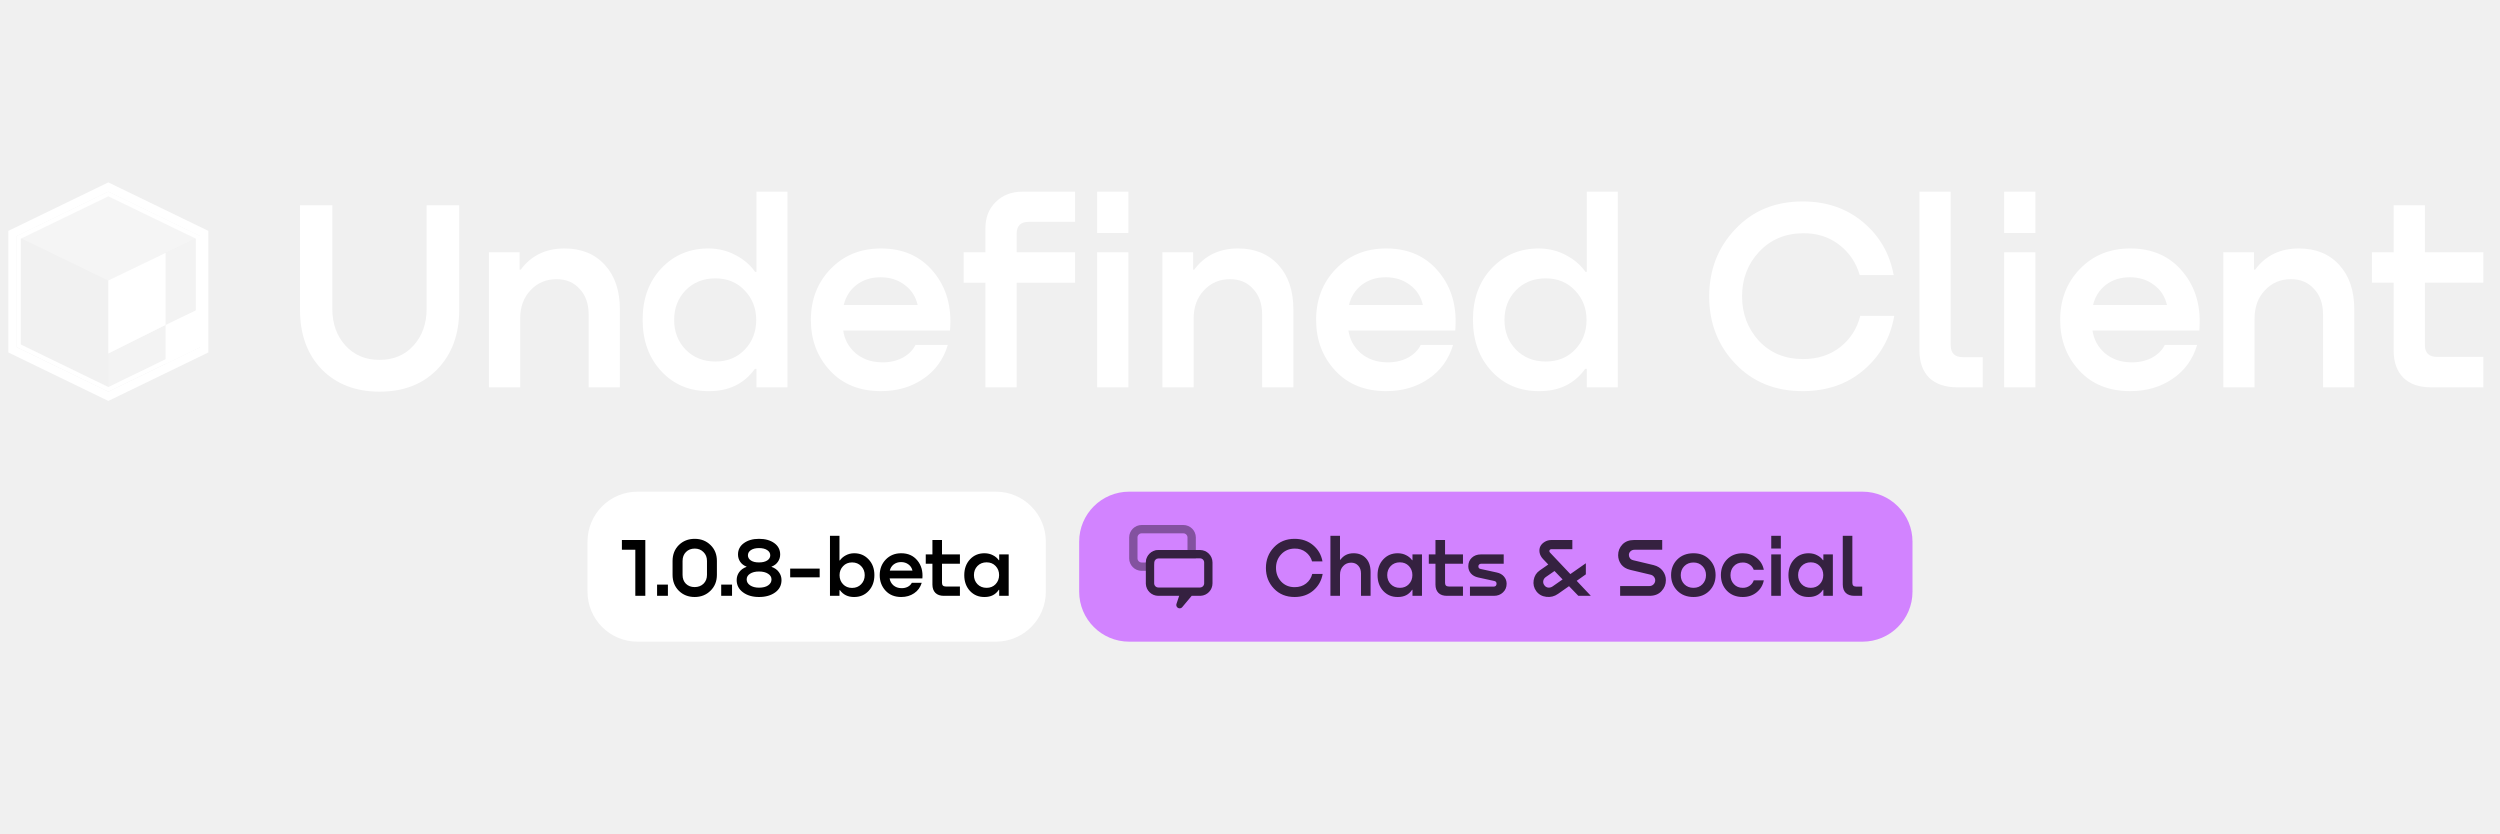
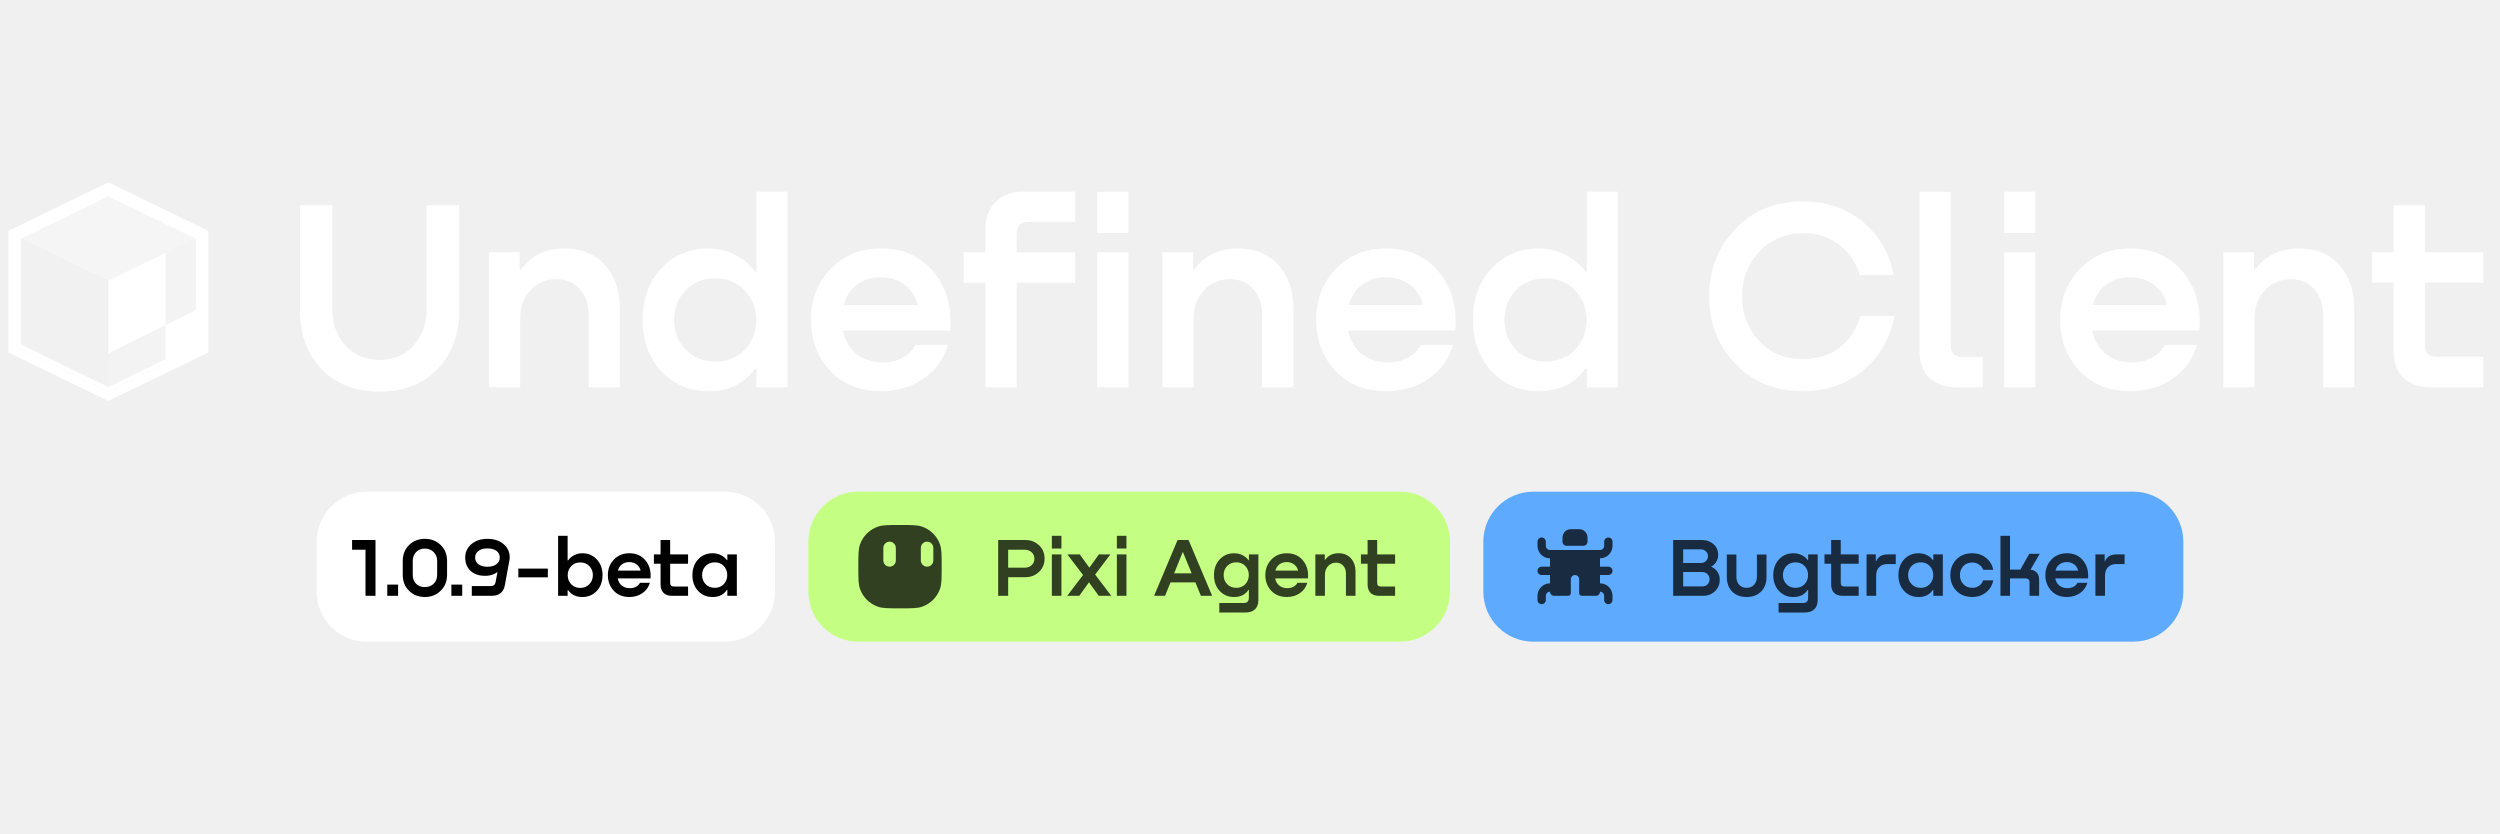
<svg xmlns="http://www.w3.org/2000/svg" width="600" height="200" viewBox="0 0 600 200" fill="none">
  <path d="M595.998 60.54V67.845H581.977V82.846C581.977 84.716 582.955 85.651 584.911 85.651H595.998V92.956H583.411C580.585 92.956 578.39 92.195 576.825 90.673C575.259 89.108 574.477 86.933 574.477 84.151V67.845H569.26V60.54H574.477V49.256H581.977V60.54H595.998Z" fill="white" />
  <path d="M551.725 59.631C555.812 59.631 559.051 60.957 561.442 63.609C563.834 66.219 565.029 69.784 565.029 74.306V92.96H557.529V75.48C557.529 72.915 556.812 70.871 555.377 69.349C553.986 67.784 552.138 67.001 549.834 67.001C547.312 67.001 545.226 67.892 543.574 69.675C541.921 71.415 541.095 73.676 541.095 76.459V92.96H533.596V60.544H540.965V64.718H541.226C543.747 61.327 547.247 59.631 551.725 59.631Z" fill="white" />
  <path d="M511.269 59.631C516.616 59.631 520.834 61.522 523.92 65.305C527.007 69.045 528.312 73.719 527.833 79.329H502.204C502.508 81.459 503.486 83.264 505.139 84.742C506.834 86.177 508.921 86.916 511.399 86.96C513.225 87.003 514.877 86.655 516.356 85.916C517.834 85.133 518.899 84.09 519.551 82.785H527.312C526.268 86.264 524.29 88.982 521.377 90.938C518.508 92.895 515.138 93.873 511.269 93.873C506.139 93.873 502.052 92.221 499.008 88.916C495.965 85.612 494.443 81.568 494.443 76.785C494.443 71.915 496.009 67.849 499.139 64.588C502.313 61.283 506.356 59.631 511.269 59.631ZM511.138 66.545C508.921 66.545 507.008 67.153 505.399 68.371C503.834 69.588 502.813 71.197 502.334 73.197H520.073C519.595 71.154 518.551 69.545 516.942 68.371C515.334 67.153 513.399 66.545 511.138 66.545Z" fill="white" />
  <path d="M480.994 46H488.494V55.914H480.994V46ZM480.994 60.545H488.494V92.961H480.994V60.545Z" fill="white" />
  <path d="M460.668 84.091V46H468.168V82.852C468.168 84.765 469.146 85.721 471.102 85.721H475.863V92.961H469.798C466.885 92.961 464.624 92.2 463.016 90.678C461.451 89.113 460.668 86.917 460.668 84.091Z" fill="white" />
  <path d="M446.464 75.807H454.616C453.703 81.068 451.269 85.395 447.312 88.786C443.356 92.178 438.465 93.874 432.639 93.874C426.03 93.874 420.639 91.678 416.466 87.286C412.292 82.894 410.205 77.524 410.205 71.176C410.205 64.784 412.292 59.392 416.466 55.001C420.639 50.565 426.03 48.348 432.639 48.348C438.334 48.348 443.16 50 447.117 53.305C451.073 56.609 453.529 60.849 454.486 66.023H446.334C445.464 63.023 443.812 60.588 441.378 58.718C438.943 56.849 436.052 55.935 432.704 55.979C428.4 56.022 424.878 57.523 422.139 60.479C419.444 63.393 418.096 66.936 418.096 71.111C418.096 75.285 419.444 78.851 422.139 81.808C424.878 84.721 428.4 86.177 432.704 86.177C436.226 86.177 439.204 85.221 441.639 83.308C444.073 81.394 445.682 78.894 446.464 75.807Z" fill="white" />
  <path d="M380.833 65.241V46H388.267V92.961H380.833V88.526H380.441C377.876 92.091 374.224 93.874 369.485 93.874C364.833 93.918 361.008 92.331 358.008 89.113C355.008 85.895 353.508 81.764 353.508 76.72C353.508 71.676 355.008 67.567 358.008 64.393C361.051 61.175 364.877 59.588 369.485 59.632C371.833 59.675 373.964 60.219 375.876 61.262C377.789 62.263 379.333 63.589 380.507 65.241H380.833ZM370.985 86.765C373.855 86.765 376.203 85.808 378.029 83.895C379.855 81.982 380.768 79.612 380.768 76.786C380.768 74.003 379.855 71.655 378.029 69.742C376.203 67.785 373.855 66.806 370.985 66.806C368.072 66.806 365.681 67.763 363.812 69.676C361.986 71.59 361.073 73.959 361.073 76.786C361.073 79.612 361.986 81.982 363.812 83.895C365.681 85.808 368.072 86.765 370.985 86.765Z" fill="white" />
  <path d="M332.693 59.631C338.04 59.631 342.257 61.522 345.344 65.305C348.431 69.045 349.735 73.719 349.257 79.329H323.628C323.932 81.459 324.91 83.264 326.562 84.742C328.258 86.177 330.345 86.916 332.823 86.96C334.649 87.003 336.301 86.655 337.779 85.916C339.258 85.133 340.323 84.09 340.975 82.785H348.735C347.692 86.264 345.714 88.982 342.801 90.938C339.931 92.895 336.562 93.873 332.693 93.873C327.562 93.873 323.476 92.221 320.432 88.916C317.389 85.612 315.867 81.568 315.867 76.785C315.867 71.915 317.432 67.849 320.563 64.588C323.736 61.283 327.78 59.631 332.693 59.631ZM332.562 66.545C330.345 66.545 328.432 67.153 326.823 68.371C325.258 69.588 324.236 71.197 323.758 73.197H341.497C341.018 71.154 339.975 69.545 338.366 68.371C336.758 67.153 334.823 66.545 332.562 66.545Z" fill="white" />
  <path d="M297.106 59.631C301.193 59.631 304.432 60.957 306.823 63.609C309.214 66.219 310.41 69.784 310.41 74.306V92.96H302.91V75.48C302.91 72.915 302.193 70.871 300.758 69.349C299.367 67.784 297.519 67.001 295.215 67.001C292.693 67.001 290.607 67.892 288.954 69.675C287.302 71.415 286.476 73.676 286.476 76.459V92.96H278.977V60.544H286.346V64.718H286.607C289.128 61.327 292.628 59.631 297.106 59.631Z" fill="white" />
  <path d="M263.311 46H270.81V55.914H263.311V46ZM263.311 60.545H270.81V92.961H263.311V60.545Z" fill="white" />
  <path d="M258.015 53.24H246.929C244.972 53.24 243.994 54.197 243.994 56.11V60.545H258.015V67.85H243.994V92.961H236.495V67.85H231.277V60.545H236.495V54.87C236.495 52.218 237.321 50.087 238.973 48.478C240.625 46.826 242.777 46 245.429 46H258.015V53.24Z" fill="white" />
  <path d="M211.435 59.631C216.782 59.631 221 61.522 224.086 65.305C227.173 69.045 228.478 73.719 227.999 79.329H202.37C202.674 81.459 203.652 83.264 205.305 84.742C207 86.177 209.087 86.916 211.565 86.96C213.391 87.003 215.043 86.655 216.522 85.916C218 85.133 219.065 84.09 219.717 82.785H227.478C226.434 86.264 224.456 88.982 221.543 90.938C218.674 92.895 215.304 93.873 211.435 93.873C206.305 93.873 202.218 92.221 199.174 88.916C196.131 85.612 194.609 81.568 194.609 76.785C194.609 71.915 196.175 67.849 199.305 64.588C202.479 61.283 206.522 59.631 211.435 59.631ZM211.304 66.545C209.087 66.545 207.174 67.153 205.565 68.371C204 69.588 202.979 71.197 202.5 73.197H220.239C219.761 71.154 218.717 69.545 217.108 68.371C215.5 67.153 213.565 66.545 211.304 66.545Z" fill="white" />
  <path d="M181.557 65.241V46H188.992V92.961H181.557V88.526H181.166C178.601 92.091 174.949 93.874 170.21 93.874C165.558 93.918 161.732 92.331 158.732 89.113C155.732 85.895 154.232 81.764 154.232 76.72C154.232 71.676 155.732 67.567 158.732 64.393C161.776 61.175 165.602 59.588 170.21 59.632C172.558 59.675 174.688 60.219 176.601 61.262C178.514 62.263 180.057 63.589 181.231 65.241H181.557ZM171.71 86.765C174.579 86.765 176.927 85.808 178.753 83.895C180.579 81.982 181.492 79.612 181.492 76.786C181.492 74.003 180.579 71.655 178.753 69.742C176.927 67.785 174.579 66.806 171.71 66.806C168.797 66.806 166.406 67.763 164.536 69.676C162.71 71.59 161.797 73.959 161.797 76.786C161.797 79.612 162.71 81.982 164.536 83.895C166.406 85.808 168.797 86.765 171.71 86.765Z" fill="white" />
  <path d="M135.471 59.631C139.558 59.631 142.797 60.957 145.188 63.609C147.58 66.219 148.775 69.784 148.775 74.306V92.96H141.276V75.48C141.276 72.915 140.558 70.871 139.124 69.349C137.732 67.784 135.885 67.001 133.58 67.001C131.059 67.001 128.972 67.892 127.32 69.675C125.668 71.415 124.841 73.676 124.841 76.459V92.96H117.342V60.544H124.711V64.718H124.972C127.494 61.327 130.993 59.631 135.471 59.631Z" fill="white" />
  <path d="M71.998 74.302V49.256H79.759V74.106C79.759 77.672 80.802 80.607 82.889 82.911C84.976 85.216 87.693 86.368 91.041 86.368C94.475 86.368 97.214 85.216 99.258 82.911C101.345 80.607 102.388 77.672 102.388 74.106V49.256H110.214V74.302C110.214 80.259 108.453 85.042 104.931 88.651C101.453 92.217 96.845 93.999 91.106 93.999C85.367 93.999 80.737 92.217 77.215 88.651C73.737 85.042 71.998 80.259 71.998 74.302Z" fill="white" />
  <path d="M4 56.666V83.332L25.999 93.999L47.999 83.332V56.666L25.999 46L4 56.666ZM49.999 84.585L25.999 96.222L2 84.585V55.413L25.999 43.777L49.999 55.413V84.585Z" fill="white" />
  <path d="M25.988 67.309L39.749 60.69V77.998L25.999 84.85L25.988 67.309Z" fill="white" />
  <path d="M39.748 77.994L47.998 73.994L47.998 83.327L39.748 87.327V77.994Z" fill="white" />
  <path d="M48 56.647V83.309L26 94L4 83.309V56.647L26 46L48 56.647ZM5 57.273V82.682L26 92.888L47 82.682V57.273L26 47.11L5 57.273Z" fill="white" />
  <path opacity="0.7" d="M4 56.666L25.999 46L47.999 56.666L25.999 67.333L4 56.666Z" fill="white" fill-opacity="0.5" />
  <path opacity="0.7" d="M4 83.332V56.666L25.999 67.332L25.999 93.998L4 83.332Z" fill="white" fill-opacity="0.1" />
  <path opacity="0.7" d="M47.998 83.332V56.666L25.999 67.332L25.999 93.998L47.998 83.332Z" fill="white" fill-opacity="0.25" />
  <g clip-path="url(#clip0_361_1666)">
-     <rect x="141" y="118" width="110" height="36" rx="12" fill="white" />
-     <path d="M154.876 129.6V143H152.476V131.94H149.256V129.6H154.876ZM157.698 140.3H160.298V143H157.698V140.3ZM161.415 137.96V134.64C161.415 133.093 161.915 131.82 162.915 130.82C163.928 129.82 165.202 129.32 166.735 129.32C168.255 129.32 169.522 129.82 170.535 130.82C171.548 131.807 172.055 133.073 172.055 134.62V137.96C172.055 139.507 171.542 140.78 170.515 141.78C169.502 142.78 168.235 143.28 166.715 143.28C165.195 143.28 163.928 142.78 162.915 141.78C161.915 140.78 161.415 139.507 161.415 137.96ZM163.815 134.64V137.96C163.815 138.853 164.082 139.567 164.615 140.1C165.162 140.633 165.862 140.9 166.715 140.9C167.568 140.9 168.275 140.633 168.835 140.1C169.395 139.553 169.675 138.84 169.675 137.96V134.62C169.675 133.753 169.395 133.047 168.835 132.5C168.288 131.94 167.588 131.66 166.735 131.66C165.882 131.66 165.182 131.933 164.635 132.48C164.088 133.027 163.815 133.747 163.815 134.64ZM173.088 140.3H175.688V143H173.088V140.3ZM176.801 139.22C176.801 138.513 177.001 137.88 177.401 137.32C177.814 136.747 178.408 136.32 179.181 136.04V136C178.501 135.733 177.988 135.34 177.641 134.82C177.294 134.3 177.121 133.72 177.121 133.08C177.121 131.947 177.588 131.04 178.521 130.36C179.468 129.667 180.681 129.32 182.161 129.32C183.654 129.32 184.874 129.66 185.821 130.34C186.768 131.02 187.241 131.933 187.241 133.08C187.241 133.72 187.061 134.3 186.701 134.82C186.354 135.34 185.841 135.733 185.161 136V136.04C185.948 136.32 186.541 136.747 186.941 137.32C187.354 137.88 187.561 138.513 187.561 139.22C187.561 140.46 187.054 141.447 186.041 142.18C185.028 142.913 183.734 143.28 182.161 143.28C180.614 143.28 179.334 142.907 178.321 142.16C177.308 141.413 176.801 140.433 176.801 139.22ZM179.501 133.28C179.501 133.787 179.741 134.2 180.221 134.52C180.714 134.84 181.368 134.993 182.181 134.98C182.981 134.98 183.628 134.827 184.121 134.52C184.614 134.2 184.861 133.787 184.861 133.28C184.861 132.76 184.614 132.34 184.121 132.02C183.641 131.7 182.988 131.54 182.161 131.54C181.361 131.54 180.714 131.7 180.221 132.02C179.741 132.34 179.501 132.76 179.501 133.28ZM179.201 139.06C179.201 139.633 179.474 140.107 180.021 140.48C180.581 140.853 181.294 141.04 182.161 141.04C183.081 141.04 183.808 140.86 184.341 140.5C184.888 140.127 185.161 139.647 185.161 139.06C185.161 138.5 184.888 138.047 184.341 137.7C183.794 137.34 183.068 137.16 182.161 137.16C181.268 137.16 180.548 137.34 180.001 137.7C179.468 138.047 179.201 138.5 179.201 139.06ZM189.642 138.56V136.46H196.722V138.56H189.642ZM204.953 132.78C206.366 132.767 207.533 133.253 208.453 134.24C209.386 135.213 209.853 136.473 209.853 138.02C209.853 139.567 209.393 140.833 208.473 141.82C207.553 142.807 206.38 143.293 204.953 143.28C203.5 143.28 202.38 142.733 201.593 141.64H201.473V143H199.193V128.6H201.473V134.5H201.573C201.933 133.993 202.406 133.587 202.993 133.28C203.58 132.96 204.233 132.793 204.953 132.78ZM204.493 141.1C205.386 141.1 206.113 140.807 206.673 140.22C207.246 139.633 207.533 138.907 207.533 138.04C207.533 137.173 207.246 136.447 206.673 135.86C206.113 135.273 205.386 134.98 204.493 134.98C203.613 134.98 202.893 135.28 202.333 135.88C201.773 136.467 201.493 137.187 201.493 138.04C201.493 138.907 201.773 139.633 202.333 140.22C202.893 140.807 203.613 141.1 204.493 141.1ZM216.292 132.78C217.932 132.78 219.226 133.36 220.172 134.52C221.119 135.667 221.519 137.1 221.372 138.82H213.512C213.606 139.473 213.906 140.027 214.412 140.48C214.932 140.92 215.572 141.147 216.332 141.16C216.892 141.173 217.399 141.067 217.852 140.84C218.306 140.6 218.632 140.28 218.832 139.88H221.212C220.892 140.947 220.286 141.78 219.392 142.38C218.512 142.98 217.479 143.28 216.292 143.28C214.719 143.28 213.466 142.773 212.532 141.76C211.599 140.747 211.132 139.507 211.132 138.04C211.132 136.547 211.612 135.3 212.572 134.3C213.546 133.287 214.786 132.78 216.292 132.78ZM216.252 134.9C215.572 134.9 214.986 135.087 214.492 135.46C214.012 135.833 213.699 136.327 213.552 136.94H218.992C218.846 136.313 218.526 135.82 218.032 135.46C217.539 135.087 216.946 134.9 216.252 134.9ZM230.381 133.06V135.3H226.081V139.9C226.081 140.473 226.381 140.76 226.981 140.76H230.381V143H226.521C225.655 143 224.981 142.767 224.501 142.3C224.021 141.82 223.781 141.153 223.781 140.3V135.3H222.181V133.06H223.781V129.6H226.081V133.06H230.381ZM239.805 134.44V133.06H242.085V143H239.805V141.56H239.705C238.945 142.707 237.818 143.28 236.325 143.28C234.912 143.307 233.738 142.827 232.805 141.84C231.885 140.853 231.425 139.587 231.425 138.04C231.425 136.493 231.885 135.227 232.805 134.24C233.725 133.253 234.898 132.767 236.325 132.78C237.072 132.793 237.732 132.953 238.305 133.26C238.892 133.553 239.358 133.947 239.705 134.44H239.805ZM236.785 141.08C237.665 141.08 238.385 140.787 238.945 140.2C239.505 139.6 239.785 138.873 239.785 138.02C239.785 137.153 239.505 136.427 238.945 135.84C238.385 135.253 237.665 134.96 236.785 134.96C235.892 134.96 235.158 135.253 234.585 135.84C234.025 136.427 233.745 137.153 233.745 138.02C233.745 138.887 234.025 139.613 234.585 140.2C235.158 140.787 235.892 141.08 236.785 141.08Z" fill="black" />
+     <rect x="76" y="118" width="110" height="36" rx="12" fill="white" />
+     <path d="M90.12 129.6V143H87.72V131.94H84.5V129.6H90.12ZM92.942 140.3H95.542V143H92.942V140.3ZM96.659 137.96V134.64C96.659 133.093 97.159 131.82 98.159 130.82C99.172 129.82 100.446 129.32 101.979 129.32C103.499 129.32 104.766 129.82 105.779 130.82C106.792 131.807 107.299 133.073 107.299 134.62V137.96C107.299 139.507 106.786 140.78 105.759 141.78C104.746 142.78 103.479 143.28 101.959 143.28C100.439 143.28 99.172 142.78 98.159 141.78C97.159 140.78 96.659 139.507 96.659 137.96ZM99.059 134.64V137.96C99.059 138.853 99.326 139.567 99.859 140.1C100.406 140.633 101.106 140.9 101.959 140.9C102.812 140.9 103.519 140.633 104.079 140.1C104.639 139.553 104.919 138.84 104.919 137.96V134.62C104.919 133.753 104.639 133.047 104.079 132.5C103.532 131.94 102.832 131.66 101.979 131.66C101.126 131.66 100.426 131.933 99.879 132.48C99.332 133.027 99.059 133.747 99.059 134.64ZM108.332 140.3H110.932V143H108.332V140.3ZM122.33 133.78C122.33 134.033 122.296 134.313 122.23 134.62L121.17 140.44C120.863 142.147 119.776 143 117.91 143H113.23V140.66H117.75C118.43 140.66 118.823 140.36 118.93 139.76L119.39 137.34H119.31C118.496 137.913 117.57 138.2 116.53 138.2C115.01 138.213 113.816 137.82 112.95 137.02C112.083 136.207 111.65 135.14 111.65 133.82C111.65 132.513 112.143 131.44 113.13 130.6C114.13 129.747 115.403 129.32 116.95 129.32C118.576 129.32 119.876 129.74 120.85 130.58C121.836 131.407 122.33 132.473 122.33 133.78ZM119.15 135.4C119.683 134.987 119.95 134.453 119.95 133.8C119.95 133.147 119.69 132.62 119.17 132.22C118.65 131.82 117.91 131.62 116.95 131.62C116.043 131.62 115.33 131.827 114.81 132.24C114.29 132.64 114.03 133.167 114.03 133.82C114.03 134.487 114.296 135.02 114.83 135.42C115.363 135.82 116.09 136.02 117.01 136.02C117.903 136.02 118.616 135.813 119.15 135.4ZM124.398 138.56V136.46H131.478V138.56H124.398ZM139.709 132.78C141.122 132.767 142.289 133.253 143.209 134.24C144.142 135.213 144.609 136.473 144.609 138.02C144.609 139.567 144.149 140.833 143.229 141.82C142.309 142.807 141.136 143.293 139.709 143.28C138.256 143.28 137.136 142.733 136.349 141.64H136.229V143H133.949V128.6H136.229V134.5H136.329C136.689 133.993 137.162 133.587 137.749 133.28C138.336 132.96 138.989 132.793 139.709 132.78ZM139.249 141.1C140.142 141.1 140.869 140.807 141.429 140.22C142.002 139.633 142.289 138.907 142.289 138.04C142.289 137.173 142.002 136.447 141.429 135.86C140.869 135.273 140.142 134.98 139.249 134.98C138.369 134.98 137.649 135.28 137.089 135.88C136.529 136.467 136.249 137.187 136.249 138.04C136.249 138.907 136.529 139.633 137.089 140.22C137.649 140.807 138.369 141.1 139.249 141.1ZM151.048 132.78C152.688 132.78 153.981 133.36 154.928 134.52C155.875 135.667 156.275 137.1 156.128 138.82H148.268C148.361 139.473 148.661 140.027 149.168 140.48C149.688 140.92 150.328 141.147 151.088 141.16C151.648 141.173 152.155 141.067 152.608 140.84C153.061 140.6 153.388 140.28 153.588 139.88H155.968C155.648 140.947 155.041 141.78 154.148 142.38C153.268 142.98 152.235 143.28 151.048 143.28C149.475 143.28 148.221 142.773 147.288 141.76C146.355 140.747 145.888 139.507 145.888 138.04C145.888 136.547 146.368 135.3 147.328 134.3C148.301 133.287 149.541 132.78 151.048 132.78ZM151.008 134.9C150.328 134.9 149.741 135.087 149.248 135.46C148.768 135.833 148.455 136.327 148.308 136.94H153.748C153.601 136.313 153.281 135.82 152.788 135.46C152.295 135.087 151.701 134.9 151.008 134.9ZM165.137 133.06V135.3H160.837V139.9C160.837 140.473 161.137 140.76 161.737 140.76H165.137V143H161.277C160.41 143 159.737 142.767 159.257 142.3C158.777 141.82 158.537 141.153 158.537 140.3V135.3H156.937V133.06H158.537V129.6H160.837V133.06H165.137ZM174.561 134.44V133.06H176.841V143H174.561V141.56H174.461C173.701 142.707 172.574 143.28 171.081 143.28C169.668 143.307 168.494 142.827 167.561 141.84C166.641 140.853 166.181 139.587 166.181 138.04C166.181 136.493 166.641 135.227 167.561 134.24C168.481 133.253 169.654 132.767 171.081 132.78C171.828 132.793 172.488 132.953 173.061 133.26C173.648 133.553 174.114 133.947 174.461 134.44H174.561ZM171.541 141.08C172.421 141.08 173.141 140.787 173.701 140.2C174.261 139.6 174.541 138.873 174.541 138.02C174.541 137.153 174.261 136.427 173.701 135.84C173.141 135.253 172.421 134.96 171.541 134.96C170.648 134.96 169.914 135.253 169.341 135.84C168.781 136.427 168.501 137.153 168.501 138.02C168.501 138.887 168.781 139.613 169.341 140.2C169.914 140.787 170.648 141.08 171.541 141.08Z" fill="black" />
  </g>
-   <rect x="259" y="118" width="200" height="36" rx="12" fill="#D283FF" />
-   <path d="M314.94 137.74H317.44C317.16 139.353 316.413 140.68 315.2 141.72C313.987 142.76 312.487 143.28 310.7 143.28C308.673 143.28 307.02 142.607 305.74 141.26C304.46 139.913 303.82 138.267 303.82 136.32C303.82 134.36 304.46 132.707 305.74 131.36C307.02 130 308.673 129.32 310.7 129.32C312.447 129.32 313.927 129.827 315.14 130.84C316.353 131.853 317.107 133.153 317.4 134.74H314.9C314.633 133.82 314.127 133.073 313.38 132.5C312.633 131.927 311.747 131.647 310.72 131.66C309.4 131.673 308.32 132.133 307.48 133.04C306.653 133.933 306.24 135.02 306.24 136.3C306.24 137.58 306.653 138.673 307.48 139.58C308.32 140.473 309.4 140.92 310.72 140.92C311.8 140.92 312.713 140.627 313.46 140.04C314.207 139.453 314.7 138.687 314.94 137.74ZM324.859 132.78C326.112 132.78 327.105 133.187 327.839 134C328.572 134.8 328.939 135.893 328.939 137.28V143H326.639V137.64C326.639 136.853 326.419 136.227 325.979 135.76C325.552 135.28 324.985 135.04 324.279 135.04C323.505 135.04 322.865 135.313 322.359 135.86C321.852 136.393 321.599 137.087 321.599 137.94V143H319.299V128.6H321.599V134.34H321.699C322.459 133.3 323.512 132.78 324.859 132.78ZM338.993 134.44V133.06H341.273V143H338.993V141.56H338.893C338.133 142.707 337.006 143.28 335.513 143.28C334.099 143.307 332.926 142.827 331.993 141.84C331.073 140.853 330.613 139.587 330.613 138.04C330.613 136.493 331.073 135.227 331.993 134.24C332.913 133.253 334.086 132.767 335.513 132.78C336.259 132.793 336.919 132.953 337.493 133.26C338.079 133.553 338.546 133.947 338.893 134.44H338.993ZM335.973 141.08C336.853 141.08 337.573 140.787 338.133 140.2C338.693 139.6 338.973 138.873 338.973 138.02C338.973 137.153 338.693 136.427 338.133 135.84C337.573 135.253 336.853 134.96 335.973 134.96C335.079 134.96 334.346 135.253 333.773 135.84C333.213 136.427 332.933 137.153 332.933 138.02C332.933 138.887 333.213 139.613 333.773 140.2C334.346 140.787 335.079 141.08 335.973 141.08ZM351.112 133.06V135.3H346.812V139.9C346.812 140.473 347.112 140.76 347.712 140.76H351.112V143H347.252C346.385 143 345.712 142.767 345.232 142.3C344.752 141.82 344.512 141.153 344.512 140.3V135.3H342.912V133.06H344.512V129.6H346.812V133.06H351.112ZM355.39 133.06H360.89V135.3H355.45C355.264 135.3 355.11 135.36 354.99 135.48C354.87 135.587 354.81 135.733 354.81 135.92C354.81 136.267 354.977 136.473 355.31 136.54L359.23 137.4C359.95 137.547 360.524 137.867 360.95 138.36C361.377 138.853 361.59 139.433 361.59 140.1C361.59 140.94 361.297 141.633 360.71 142.18C360.137 142.727 359.417 143 358.55 143H352.79V140.78H358.53C358.717 140.78 358.87 140.72 358.99 140.6C359.11 140.467 359.17 140.3 359.17 140.1C359.17 139.74 358.997 139.52 358.65 139.44L354.71 138.58C354.004 138.42 353.437 138.1 353.01 137.62C352.597 137.127 352.39 136.553 352.39 135.9C352.39 135.073 352.67 134.393 353.23 133.86C353.804 133.327 354.524 133.06 355.39 133.06ZM378.403 139.4L381.803 143H378.803L376.563 140.68L373.943 142.52C373.077 143.133 372.13 143.373 371.103 143.24C370.09 143.12 369.29 142.667 368.703 141.88C368.13 141.093 367.923 140.207 368.083 139.22C368.257 138.22 368.743 137.447 369.543 136.9L371.583 135.48L370.323 134.16C369.883 133.693 369.61 133.187 369.503 132.64C369.41 132.093 369.463 131.6 369.663 131.16C369.877 130.72 370.223 130.353 370.703 130.06C371.183 129.753 371.743 129.6 372.383 129.6H377.363V131.8H372.383C372.143 131.8 371.977 131.893 371.883 132.08C371.803 132.267 371.85 132.453 372.023 132.64L376.883 137.78L380.603 135.18V137.84L378.403 139.4ZM372.623 140.74L375.023 139.06L373.083 137.04L371.003 138.48C370.67 138.707 370.463 139.013 370.383 139.4C370.317 139.787 370.403 140.14 370.643 140.46C370.857 140.767 371.15 140.953 371.523 141.02C371.897 141.073 372.263 140.98 372.623 140.74ZM392.192 129.6H398.932V131.94H392.332C391.906 131.94 391.566 132.067 391.312 132.32C391.059 132.56 390.932 132.847 390.932 133.18C390.932 133.473 391.019 133.74 391.192 133.98C391.379 134.22 391.646 134.38 391.992 134.46L396.852 135.62C397.812 135.86 398.546 136.32 399.052 137C399.559 137.667 399.812 138.407 399.812 139.22C399.812 140.247 399.459 141.133 398.752 141.88C398.059 142.627 397.099 143 395.872 143H388.832V140.66H395.772C396.226 140.66 396.586 140.52 396.852 140.24C397.119 139.96 397.252 139.64 397.252 139.28C397.252 138.973 397.152 138.693 396.952 138.44C396.752 138.173 396.472 138 396.112 137.92L391.232 136.76C390.286 136.533 389.566 136.093 389.072 135.44C388.592 134.773 388.352 134.04 388.352 133.24C388.352 132.253 388.692 131.4 389.372 130.68C390.052 129.96 390.992 129.6 392.192 129.6ZM406.441 143.28C404.855 143.28 403.561 142.78 402.561 141.78C401.561 140.767 401.061 139.513 401.061 138.02C401.061 136.527 401.555 135.28 402.541 134.28C403.541 133.28 404.841 132.78 406.441 132.78C408.015 132.78 409.288 133.28 410.261 134.28C411.248 135.28 411.741 136.527 411.741 138.02C411.741 139.513 411.248 140.767 410.261 141.78C409.275 142.78 408.001 143.28 406.441 143.28ZM406.441 141.08C407.321 141.08 408.041 140.787 408.601 140.2C409.161 139.613 409.441 138.893 409.441 138.04C409.441 137.173 409.161 136.453 408.601 135.88C408.041 135.293 407.321 135 406.441 135C405.535 135 404.795 135.293 404.221 135.88C403.661 136.453 403.381 137.173 403.381 138.04C403.381 138.893 403.661 139.613 404.221 140.2C404.795 140.787 405.535 141.08 406.441 141.08ZM423.315 136.76H420.895C420.722 136.24 420.395 135.82 419.915 135.5C419.448 135.167 418.902 135 418.275 135C417.382 135 416.662 135.293 416.115 135.88C415.582 136.453 415.315 137.173 415.315 138.04C415.315 138.893 415.588 139.613 416.135 140.2C416.682 140.787 417.395 141.08 418.275 141.08C418.902 141.08 419.448 140.913 419.915 140.58C420.395 140.247 420.722 139.813 420.895 139.28H423.315C423.088 140.453 422.515 141.413 421.595 142.16C420.675 142.907 419.562 143.28 418.255 143.28C416.695 143.28 415.428 142.78 414.455 141.78C413.495 140.78 413.015 139.527 413.015 138.02C413.015 136.527 413.495 135.28 414.455 134.28C415.428 133.28 416.695 132.78 418.255 132.78C419.562 132.78 420.675 133.153 421.595 133.9C422.515 134.633 423.088 135.587 423.315 136.76ZM425.099 128.6H427.399V131.64H425.099V128.6ZM425.099 133.06H427.399V143H425.099V133.06ZM437.606 134.44V133.06H439.886V143H437.606V141.56H437.506C436.746 142.707 435.619 143.28 434.126 143.28C432.713 143.307 431.539 142.827 430.606 141.84C429.686 140.853 429.226 139.587 429.226 138.04C429.226 136.493 429.686 135.227 430.606 134.24C431.526 133.253 432.699 132.767 434.126 132.78C434.873 132.793 435.533 132.953 436.106 133.26C436.693 133.553 437.159 133.947 437.506 134.44H437.606ZM434.586 141.08C435.466 141.08 436.186 140.787 436.746 140.2C437.306 139.6 437.586 138.873 437.586 138.02C437.586 137.153 437.306 136.427 436.746 135.84C436.186 135.253 435.466 134.96 434.586 134.96C433.693 134.96 432.959 135.253 432.386 135.84C431.826 136.427 431.546 137.153 431.546 138.02C431.546 138.887 431.826 139.613 432.386 140.2C432.959 140.787 433.693 141.08 434.586 141.08ZM442.265 140.28V128.6H444.565V139.9C444.565 140.487 444.865 140.78 445.465 140.78H446.925V143H445.065C444.172 143 443.478 142.767 442.985 142.3C442.505 141.82 442.265 141.147 442.265 140.28Z" fill="black" fill-opacity="0.75" />
-   <g opacity="0.75">
-     <path d="M278.2 132C276.5 132 275.11 133.326 275.007 135H274V137H275.2C276.194 137 277 136.194 277 135.2C277 134.537 277.537 134 278.2 134V132ZM273 134V129C273 128.448 273.448 128 274 128H284C284.552 128 285 128.448 285 129V132H278.2V134H287V129C287 127.343 285.657 126 284 126H274C272.343 126 271 127.343 271 129V134C271 135.657 272.343 137 274 137V135C273.448 135 273 134.552 273 134Z" fill="black" fill-opacity="0.5" />
-     <path d="M288 141V143H286L283.742 145.709C283.589 145.893 283.361 146 283.121 146C282.57 146 282.18 145.46 282.354 144.937L283 143H278V141H288ZM289 140V135C289 134.448 288.552 134 288 134H278C277.448 134 277 134.448 277 135V140C277 140.552 277.448 141 278 141V143C276.395 143 275.084 141.739 275.004 140.154L275 140V135C275 133.343 276.343 132 278 132H288C289.657 132 291 133.343 291 135V140C291 141.605 289.739 142.916 288.154 142.996L288 143V141C288.552 141 289 140.552 289 140Z" fill="black" />
-   </g>
+   <rect x="194" y="118" width="154" height="36" rx="12" fill="#C4FF83" />
+   <path d="M246.08 129.6C247.4 129.6 248.5 130.027 249.38 130.88C250.26 131.72 250.7 132.78 250.7 134.06C250.7 135.353 250.253 136.42 249.36 137.26C248.48 138.1 247.387 138.52 246.08 138.52H241.96V143H239.56V129.6H246.08ZM241.96 136.24H245.94C246.62 136.24 247.173 136.04 247.6 135.64C248.04 135.24 248.26 134.72 248.26 134.08C248.26 133.453 248.04 132.94 247.6 132.54C247.16 132.14 246.607 131.94 245.94 131.94H241.96V136.24ZM252.443 128.6H254.743V131.64H252.443V128.6ZM252.443 133.06H254.743V143H252.443V133.06ZM262.831 137.9L266.711 143H263.711L261.351 139.76L259.031 143H256.131L259.931 138L256.171 133.06H259.151L261.451 136.24L263.731 133.06H266.491L262.831 137.9ZM268.049 128.6H270.349V131.64H268.049V128.6ZM268.049 133.06H270.349V143H268.049V133.06ZM290.917 143H288.217L286.897 139.78H280.917L279.617 143H276.977L282.617 129.6H285.257L290.917 143ZM283.877 132.44L281.797 137.6H285.997L283.877 132.44ZM299.735 134.44V133.06H302.015V143.98C302.015 144.953 301.748 145.7 301.215 146.22C300.682 146.74 299.928 147 298.955 147H292.635V144.72H298.535C298.908 144.72 299.195 144.62 299.395 144.42C299.608 144.22 299.715 143.94 299.715 143.58L299.735 142.08V141.56H299.635C298.875 142.707 297.748 143.28 296.255 143.28C294.842 143.307 293.668 142.827 292.735 141.84C291.815 140.853 291.355 139.587 291.355 138.04C291.355 136.493 291.815 135.227 292.735 134.24C293.655 133.253 294.828 132.767 296.255 132.78C297.002 132.793 297.662 132.953 298.235 133.26C298.822 133.553 299.288 133.947 299.635 134.44H299.735ZM296.715 141.08C297.595 141.08 298.315 140.787 298.875 140.2C299.435 139.6 299.715 138.873 299.715 138.02C299.715 137.153 299.435 136.427 298.875 135.84C298.315 135.253 297.595 134.96 296.715 134.96C295.822 134.96 295.088 135.253 294.515 135.84C293.955 136.427 293.675 137.153 293.675 138.02C293.675 138.887 293.955 139.613 294.515 140.2C295.088 140.787 295.822 141.08 296.715 141.08ZM308.839 132.78C310.479 132.78 311.772 133.36 312.719 134.52C313.666 135.667 314.066 137.1 313.919 138.82H306.059C306.152 139.473 306.452 140.027 306.959 140.48C307.479 140.92 308.119 141.147 308.879 141.16C309.439 141.173 309.946 141.067 310.399 140.84C310.852 140.6 311.179 140.28 311.379 139.88H313.759C313.439 140.947 312.832 141.78 311.939 142.38C311.059 142.98 310.026 143.28 308.839 143.28C307.266 143.28 306.012 142.773 305.079 141.76C304.146 140.747 303.679 139.507 303.679 138.04C303.679 136.547 304.159 135.3 305.119 134.3C306.092 133.287 307.332 132.78 308.839 132.78ZM308.799 134.9C308.119 134.9 307.532 135.087 307.039 135.46C306.559 135.833 306.246 136.327 306.099 136.94H311.539C311.392 136.313 311.072 135.82 310.579 135.46C310.086 135.087 309.492 134.9 308.799 134.9ZM321.245 132.78C322.499 132.78 323.492 133.187 324.225 134C324.959 134.8 325.325 135.893 325.325 137.28V143H323.025V137.64C323.025 136.853 322.805 136.227 322.365 135.76C321.939 135.28 321.372 135.04 320.665 135.04C319.892 135.04 319.252 135.313 318.745 135.86C318.239 136.393 317.985 137.087 317.985 137.94V143H315.685V133.06H317.945V134.34H318.025C318.799 133.3 319.872 132.78 321.245 132.78ZM334.823 133.06V135.3H330.523V139.9C330.523 140.473 330.823 140.76 331.423 140.76H334.823V143H330.963C330.096 143 329.423 142.767 328.943 142.3C328.463 141.82 328.223 141.153 328.223 140.3V135.3H326.623V133.06H328.223V129.6H330.523V133.06H334.823Z" fill="black" fill-opacity="0.75" />
+   <path d="M216 146C213.207 146 211.811 146 210.688 145.607C208.677 144.904 207.096 143.323 206.393 141.312C206 140.189 206 138.793 206 136C206 133.207 206 131.811 206.393 130.688C207.096 128.677 208.677 127.096 210.688 126.393C211.811 126 213.207 126 216 126C218.793 126 220.189 126 221.312 126.393C223.323 127.096 224.904 128.677 225.607 130.688C226 131.811 226 133.207 226 136C226 138.793 226 140.189 225.607 141.312C224.904 143.323 223.323 144.904 221.312 145.607C220.189 146 218.793 146 216 146ZM215 134.5V131.5C215 130.672 214.328 130 213.5 130C212.672 130 212 130.672 212 131.5V134.5C212 135.328 212.672 136 213.5 136C214.328 136 215 135.328 215 134.5ZM224 134.5V131.5C224 130.672 223.328 130 222.5 130C221.672 130 221 130.672 221 131.5V134.5C221 135.328 221.672 136 222.5 136C223.328 136 224 135.328 224 134.5Z" fill-rule="evenodd" clip-rule="evenodd" fill="#314021" />
+   <rect x="356" y="118" width="168" height="36" rx="12" fill="#5EAAFF" />
+   <path d="M410.72 135.96V136.02C411.333 136.287 411.82 136.693 412.18 137.24C412.553 137.773 412.74 138.407 412.74 139.14C412.74 140.247 412.353 141.167 411.58 141.9C410.82 142.633 409.873 143 408.74 143H401.56V129.6H408.46C409.567 129.6 410.493 129.933 411.24 130.6C411.987 131.253 412.36 132.113 412.36 133.18C412.36 133.767 412.213 134.307 411.92 134.8C411.64 135.293 411.24 135.68 410.72 135.96ZM408.2 131.84H403.96V135.12H408.2C408.693 135.12 409.1 134.96 409.42 134.64C409.753 134.32 409.92 133.933 409.92 133.48C409.92 133.013 409.753 132.627 409.42 132.32C409.1 132 408.693 131.84 408.2 131.84ZM403.96 140.74H408.52C409.04 140.74 409.467 140.58 409.8 140.26C410.133 139.927 410.3 139.513 410.3 139.02C410.3 138.527 410.127 138.113 409.78 137.78C409.433 137.447 409 137.28 408.48 137.28H403.96V140.74ZM414.438 138.48V133.08H416.737V138.46C416.737 139.207 416.958 139.833 417.398 140.34C417.837 140.833 418.431 141.08 419.177 141.08C419.938 141.08 420.538 140.833 420.978 140.34C421.431 139.833 421.658 139.207 421.658 138.46V133.08H423.958V138.48C423.958 139.933 423.524 141.1 422.658 141.98C421.791 142.847 420.631 143.28 419.177 143.28C417.737 143.28 416.584 142.847 415.717 141.98C414.864 141.1 414.438 139.933 414.438 138.48ZM433.961 134.44V133.06H436.241V143.98C436.241 144.953 435.975 145.7 435.441 146.22C434.908 146.74 434.155 147 433.181 147H426.861V144.72H432.761C433.135 144.72 433.421 144.62 433.621 144.42C433.835 144.22 433.941 143.94 433.941 143.58L433.961 142.08V141.56H433.861C433.101 142.707 431.975 143.28 430.481 143.28C429.068 143.307 427.895 142.827 426.961 141.84C426.041 140.853 425.581 139.587 425.581 138.04C425.581 136.493 426.041 135.227 426.961 134.24C427.881 133.253 429.055 132.767 430.481 132.78C431.228 132.793 431.888 132.953 432.461 133.26C433.048 133.553 433.515 133.947 433.861 134.44H433.961ZM430.941 141.08C431.821 141.08 432.541 140.787 433.101 140.2C433.661 139.6 433.941 138.873 433.941 138.02C433.941 137.153 433.661 136.427 433.101 135.84C432.541 135.253 431.821 134.96 430.941 134.96C430.048 134.96 429.315 135.253 428.741 135.84C428.181 136.427 427.901 137.153 427.901 138.02C427.901 138.887 428.181 139.613 428.741 140.2C429.315 140.787 430.048 141.08 430.941 141.08ZM446.08 133.06V135.3H441.78V139.9C441.78 140.473 442.08 140.76 442.68 140.76H446.08V143H442.22C441.354 143 440.68 142.767 440.2 142.3C439.72 141.82 439.48 141.153 439.48 140.3V135.3H437.88V133.06H439.48V129.6H441.78V133.06H446.08ZM452.958 133.06H454.978V135.38H452.918C452.132 135.38 451.492 135.627 450.998 136.12C450.518 136.613 450.278 137.287 450.278 138.14V143H447.978V133.06H450.198V134.7H450.278C450.745 133.607 451.638 133.06 452.958 133.06ZM464 134.44V133.06H466.28V143H464V141.56H463.9C463.14 142.707 462.014 143.28 460.52 143.28C459.107 143.307 457.934 142.827 457 141.84C456.08 140.853 455.62 139.587 455.62 138.04C455.62 136.493 456.08 135.227 457 134.24C457.92 133.253 459.094 132.767 460.52 132.78C461.267 132.793 461.927 132.953 462.5 133.26C463.087 133.553 463.554 133.947 463.9 134.44H464ZM460.98 141.08C461.86 141.08 462.58 140.787 463.14 140.2C463.7 139.6 463.98 138.873 463.98 138.02C463.98 137.153 463.7 136.427 463.14 135.84C462.58 135.253 461.86 134.96 460.98 134.96C460.087 134.96 459.354 135.253 458.78 135.84C458.22 136.427 457.94 137.153 457.94 138.02C457.94 138.887 458.22 139.613 458.78 140.2C459.354 140.787 460.087 141.08 460.98 141.08ZM478.381 136.76H475.961C475.788 136.24 475.461 135.82 474.981 135.5C474.515 135.167 473.968 135 473.341 135C472.448 135 471.728 135.293 471.181 135.88C470.648 136.453 470.381 137.173 470.381 138.04C470.381 138.893 470.655 139.613 471.201 140.2C471.748 140.787 472.461 141.08 473.341 141.08C473.968 141.08 474.515 140.913 474.981 140.58C475.461 140.247 475.788 139.813 475.961 139.28H478.381C478.155 140.453 477.581 141.413 476.661 142.16C475.741 142.907 474.628 143.28 473.321 143.28C471.761 143.28 470.495 142.78 469.521 141.78C468.561 140.78 468.081 139.527 468.081 138.02C468.081 136.527 468.561 135.28 469.521 134.28C470.495 133.28 471.761 132.78 473.321 132.78C474.628 132.78 475.741 133.153 476.661 133.9C477.581 134.633 478.155 135.587 478.381 136.76ZM489.527 132.92L487.327 136.72C487.967 136.787 488.467 137.027 488.827 137.44C489.201 137.84 489.387 138.387 489.387 139.08V143H487.087V139.68C487.087 139.413 487.001 139.207 486.827 139.06C486.667 138.9 486.454 138.82 486.187 138.82H482.407V143H480.107V128.6H482.407V136.7H484.887L487.027 132.92H489.527ZM496.054 132.78C497.694 132.78 498.987 133.36 499.934 134.52C500.881 135.667 501.281 137.1 501.134 138.82H493.274C493.367 139.473 493.667 140.027 494.174 140.48C494.694 140.92 495.334 141.147 496.094 141.16C496.654 141.173 497.161 141.067 497.614 140.84C498.067 140.6 498.394 140.28 498.594 139.88H500.974C500.654 140.947 500.047 141.78 499.154 142.38C498.274 142.98 497.241 143.28 496.054 143.28C494.481 143.28 493.227 142.773 492.294 141.76C491.361 140.747 490.894 139.507 490.894 138.04C490.894 136.547 491.374 135.3 492.334 134.3C493.307 133.287 494.547 132.78 496.054 132.78ZM496.014 134.9C495.334 134.9 494.747 135.087 494.254 135.46C493.774 135.833 493.461 136.327 493.314 136.94H498.754C498.607 136.313 498.287 135.82 497.794 135.46C497.301 135.087 496.707 134.9 496.014 134.9ZM507.88 133.06H509.9V135.38H507.84C507.053 135.38 506.413 135.627 505.92 136.12C505.44 136.613 505.2 137.287 505.2 138.14V143H502.9V133.06H505.12V134.7H505.2C505.667 133.607 506.56 133.06 507.88 133.06Z" fill="black" fill-opacity="0.75" />
+   <path d="M372 132H384C384.552 132 385 131.552 385 131V130C385 129.448 385.448 129 386 129C386.552 129 387 129.448 387 130V131C387 132.657 385.657 134 384 134V136H386C386.552 136 387 136.448 387 137C387 137.552 386.552 138 386 138H384V140C385.657 140 387 141.343 387 143V144C387 144.552 386.552 145 386 145C385.448 145 385 144.552 385 144V143C385 142.448 384.552 142 384 142C384 142.552 383.552 143 383 143H379.667C379.298 143 379 142.702 379 142.333V139C379 138.448 378.552 138 378 138C377.448 138 377 138.448 377 139V142.333C377 142.702 376.702 143 376.333 143H373C372.448 143 372 142.552 372 142C371.448 142 371 142.448 371 143V144C371 144.552 370.552 145 370 145C369.448 145 369 144.552 369 144V143C369 141.343 370.343 140 372 140V138H370C369.448 138 369 137.552 369 137C369 136.448 369.448 136 370 136H372V134C370.343 134 369 132.657 369 131V130C369 129.448 369.448 129 370 129C370.552 129 371 129.448 371 130V131C371 131.552 371.448 132 372 132Z" fill="black" fill-opacity="0.75" />
+   <path d="M375 129C375 127.895 375.895 127 377 127H379C380.105 127 381 127.895 381 129V130C381 130.552 380.552 131 380 131H376C375.448 131 375 130.552 375 130V129Z" fill="black" fill-opacity="0.75" />
  <defs>
    <clipPath id="clip0_361_1666">
-       <rect x="141" y="118" width="110" height="36" rx="12" fill="white" />
+       <rect x="76" y="118" width="110" height="36" rx="12" fill="white" />
    </clipPath>
  </defs>
</svg>
